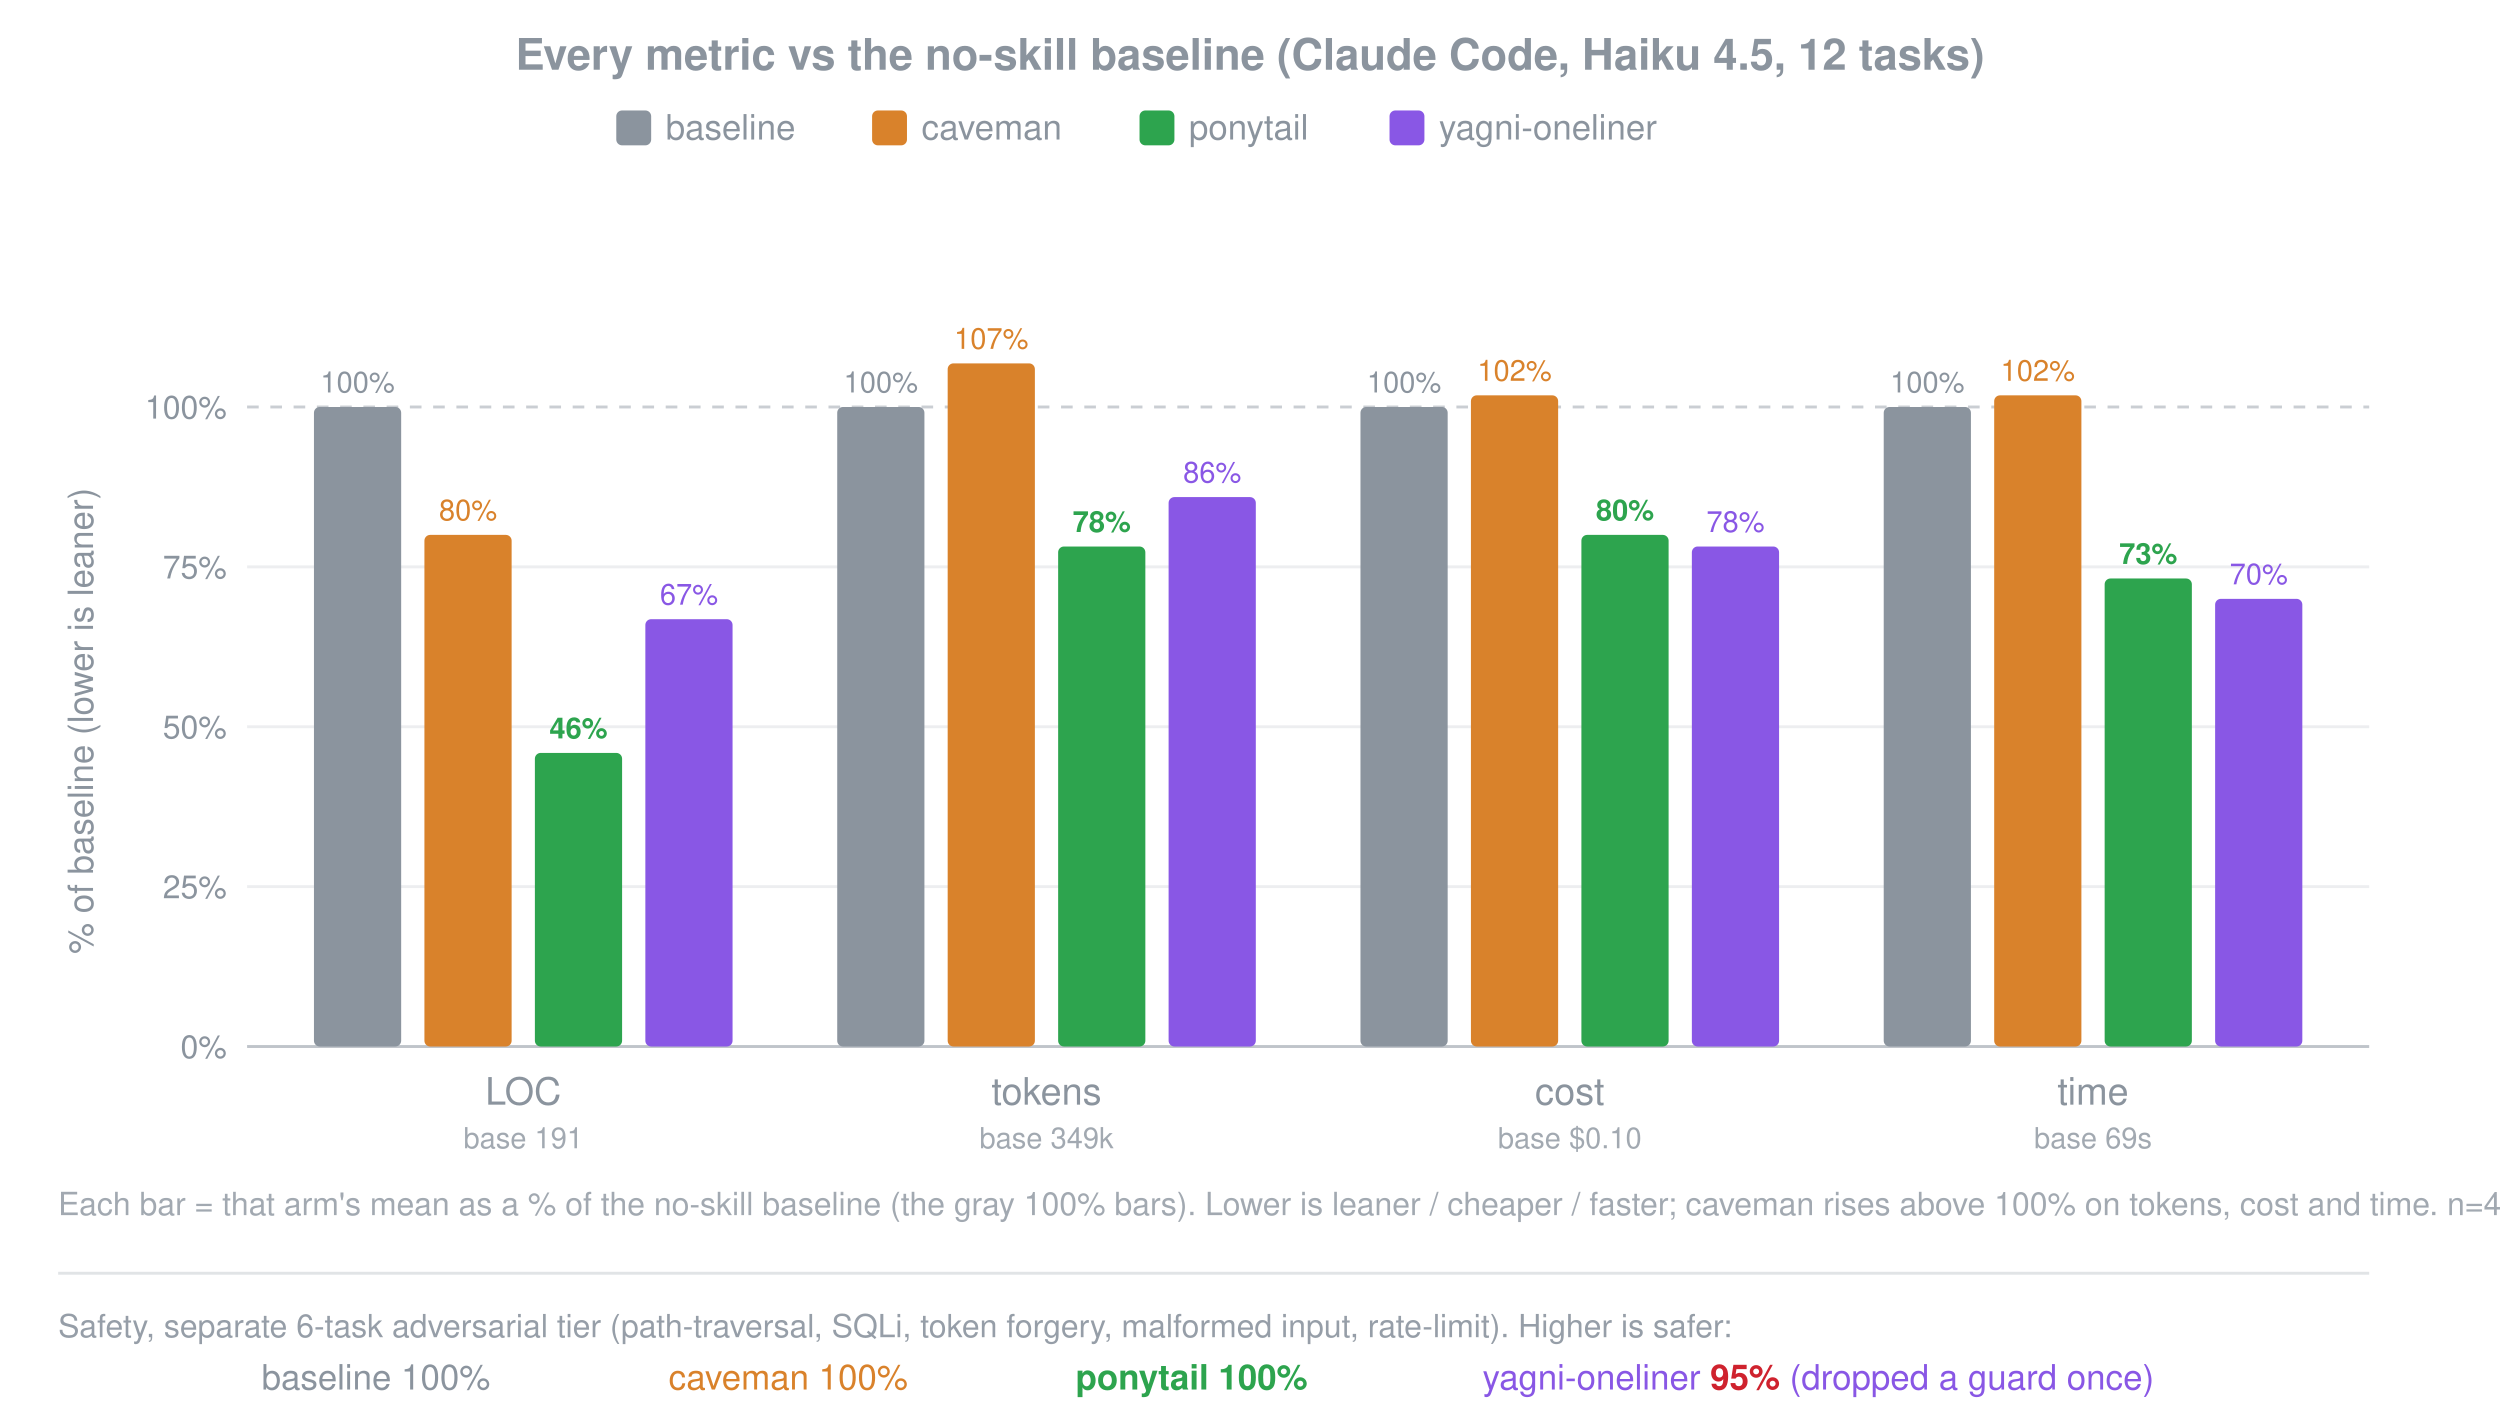
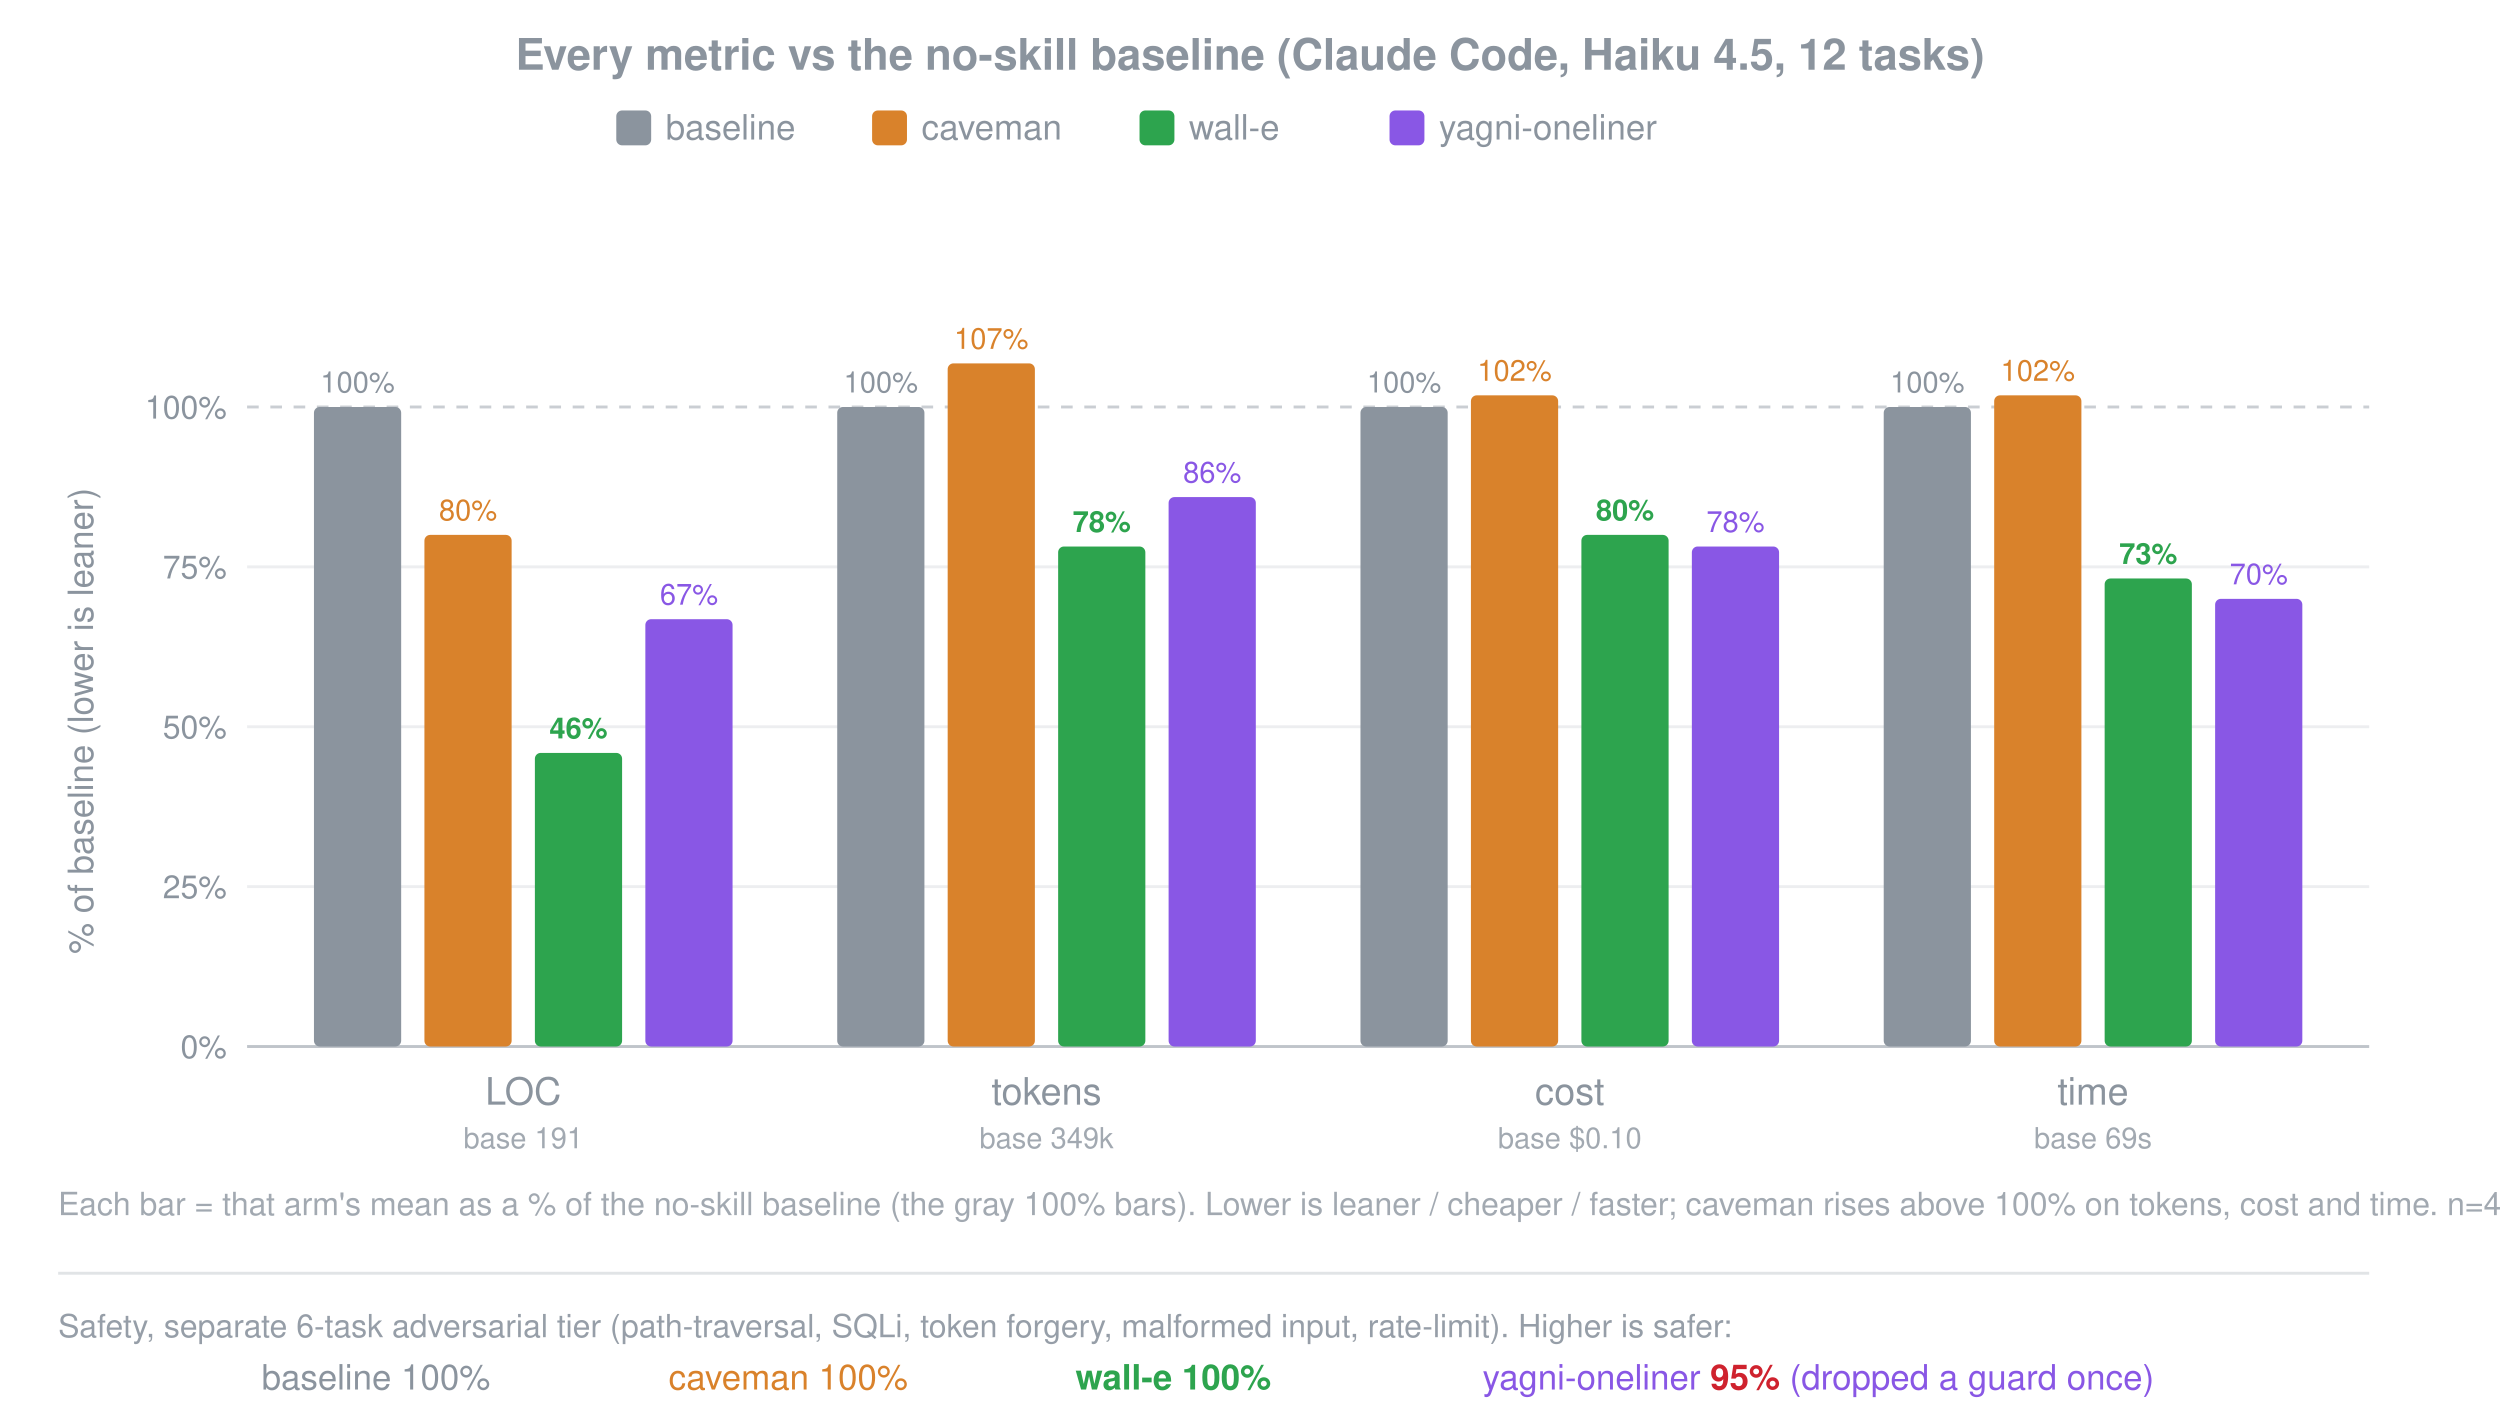
<svg xmlns="http://www.w3.org/2000/svg" viewBox="0 0 860 488" font-family="-apple-system, 'Segoe UI', Helvetica, Arial, sans-serif">
  <text x="430" y="24" font-size="15" font-weight="600" fill="#8b949e" text-anchor="middle">Every metric vs the no-skill baseline (Claude Code, Haiku 4.5, 12 tasks)</text>
  <rect x="212" y="38" width="12" height="12" rx="2" fill="#8b949e" />
  <text x="229" y="48" font-size="12" fill="#8b949e">baseline</text>
  <rect x="300" y="38" width="12" height="12" rx="2" fill="#d9822b" />
  <text x="317" y="48" font-size="12" fill="#8b949e">caveman</text>
  <rect x="392" y="38" width="12" height="12" rx="2" fill="#2da44e" />
-   <text x="409" y="48" font-size="12" fill="#8b949e">ponytail</text>
+   <text x="409" y="48" font-size="12" fill="#8b949e">wall-e</text>
  <rect x="478" y="38" width="12" height="12" rx="2" fill="#8957e5" />
  <text x="495" y="48" font-size="12" fill="#8b949e">yagni-oneliner</text>
  <text x="32" y="248" font-size="12" fill="#8b949e" text-anchor="middle" transform="rotate(-90 32 248)">% of baseline (lower is leaner)</text>
  <line x1="85" y1="360" x2="815" y2="360" stroke="#8b949e" stroke-opacity="0.55" />
  <line x1="85" y1="305" x2="815" y2="305" stroke="#8b949e" stroke-opacity="0.16" />
  <line x1="85" y1="250" x2="815" y2="250" stroke="#8b949e" stroke-opacity="0.16" />
  <line x1="85" y1="195" x2="815" y2="195" stroke="#8b949e" stroke-opacity="0.16" />
  <line x1="85" y1="140" x2="815" y2="140" stroke="#8b949e" stroke-opacity="0.45" stroke-dasharray="4 4" />
  <text x="78" y="364" font-size="11" fill="#8b949e" text-anchor="end">0%</text>
  <text x="78" y="309" font-size="11" fill="#8b949e" text-anchor="end">25%</text>
  <text x="78" y="254" font-size="11" fill="#8b949e" text-anchor="end">50%</text>
  <text x="78" y="199" font-size="11" fill="#8b949e" text-anchor="end">75%</text>
  <text x="78" y="144" font-size="11" fill="#8b949e" text-anchor="end">100%</text>
  <rect x="108" y="140" width="30" height="220" rx="2" fill="#8b949e" />
  <text x="123" y="135" font-size="10" fill="#8b949e" text-anchor="middle">100%</text>
  <rect x="146" y="184" width="30" height="176" rx="2" fill="#d9822b" />
  <text x="161" y="179" font-size="10" fill="#d9822b" text-anchor="middle">80%</text>
  <rect x="184" y="259" width="30" height="101" rx="2" fill="#2da44e" />
  <text x="199" y="254" font-size="10" font-weight="600" fill="#2da44e" text-anchor="middle">46%</text>
  <rect x="222" y="213" width="30" height="147" rx="2" fill="#8957e5" />
  <text x="237" y="208" font-size="10" fill="#8957e5" text-anchor="middle">67%</text>
  <text x="180" y="380" font-size="13" fill="#8b949e" text-anchor="middle">LOC</text>
  <text x="180" y="395" font-size="10" fill="#8b949e" opacity="0.8" text-anchor="middle">base 191</text>
  <rect x="288" y="140" width="30" height="220" rx="2" fill="#8b949e" />
  <text x="303" y="135" font-size="10" fill="#8b949e" text-anchor="middle">100%</text>
  <rect x="326" y="125" width="30" height="235" rx="2" fill="#d9822b" />
  <text x="341" y="120" font-size="10" fill="#d9822b" text-anchor="middle">107%</text>
  <rect x="364" y="188" width="30" height="172" rx="2" fill="#2da44e" />
  <text x="379" y="183" font-size="10" font-weight="600" fill="#2da44e" text-anchor="middle">78%</text>
  <rect x="402" y="171" width="30" height="189" rx="2" fill="#8957e5" />
  <text x="417" y="166" font-size="10" fill="#8957e5" text-anchor="middle">86%</text>
  <text x="360" y="380" font-size="13" fill="#8b949e" text-anchor="middle">tokens</text>
  <text x="360" y="395" font-size="10" fill="#8b949e" opacity="0.8" text-anchor="middle">base 349k</text>
  <rect x="468" y="140" width="30" height="220" rx="2" fill="#8b949e" />
  <text x="483" y="135" font-size="10" fill="#8b949e" text-anchor="middle">100%</text>
  <rect x="506" y="136" width="30" height="224" rx="2" fill="#d9822b" />
  <text x="521" y="131" font-size="10" fill="#d9822b" text-anchor="middle">102%</text>
  <rect x="544" y="184" width="30" height="176" rx="2" fill="#2da44e" />
  <text x="559" y="179" font-size="10" font-weight="600" fill="#2da44e" text-anchor="middle">80%</text>
  <rect x="582" y="188" width="30" height="172" rx="2" fill="#8957e5" />
  <text x="597" y="183" font-size="10" fill="#8957e5" text-anchor="middle">78%</text>
  <text x="540" y="380" font-size="13" fill="#8b949e" text-anchor="middle">cost</text>
  <text x="540" y="395" font-size="10" fill="#8b949e" opacity="0.8" text-anchor="middle">base $0.10</text>
  <rect x="648" y="140" width="30" height="220" rx="2" fill="#8b949e" />
  <text x="663" y="135" font-size="10" fill="#8b949e" text-anchor="middle">100%</text>
  <rect x="686" y="136" width="30" height="224" rx="2" fill="#d9822b" />
  <text x="701" y="131" font-size="10" fill="#d9822b" text-anchor="middle">102%</text>
  <rect x="724" y="199" width="30" height="161" rx="2" fill="#2da44e" />
  <text x="739" y="194" font-size="10" font-weight="600" fill="#2da44e" text-anchor="middle">73%</text>
  <rect x="762" y="206" width="30" height="154" rx="2" fill="#8957e5" />
  <text x="777" y="201" font-size="10" fill="#8957e5" text-anchor="middle">70%</text>
  <text x="720" y="380" font-size="13" fill="#8b949e" text-anchor="middle">time</text>
  <text x="720" y="395" font-size="10" fill="#8b949e" opacity="0.8" text-anchor="middle">base 69s</text>
  <text x="20" y="418" font-size="11" fill="#8b949e" opacity="0.8">Each bar = that arm's mean as a % of the no-skill baseline (the gray 100% bars). Lower is leaner / cheaper / faster; caveman rises above 100% on tokens, cost and time. n=4.</text>
  <line x1="20" y1="438" x2="815" y2="438" stroke="#8b949e" stroke-opacity="0.25" />
  <text x="20" y="460" font-size="11" fill="#8b949e" opacity="0.9">Safety, separate 6-task adversarial tier (path-traversal, SQLi, token forgery, malformed input, rate-limit). Higher is safer:</text>
  <text x="90" y="478" font-size="12" fill="#8b949e">baseline 100%</text>
  <text x="230" y="478" font-size="12" fill="#d9822b">caveman 100%</text>
-   <text x="370" y="478" font-size="12" font-weight="600" fill="#2da44e">ponytail 100%</text>
+   <text x="370" y="478" font-size="12" font-weight="600" fill="#2da44e">wall-e 100%</text>
  <text x="510" y="478" font-size="12" fill="#8957e5">yagni-oneliner <tspan fill="#cf222e" font-weight="600">95%</tspan> (dropped a guard once)</text>
</svg>
